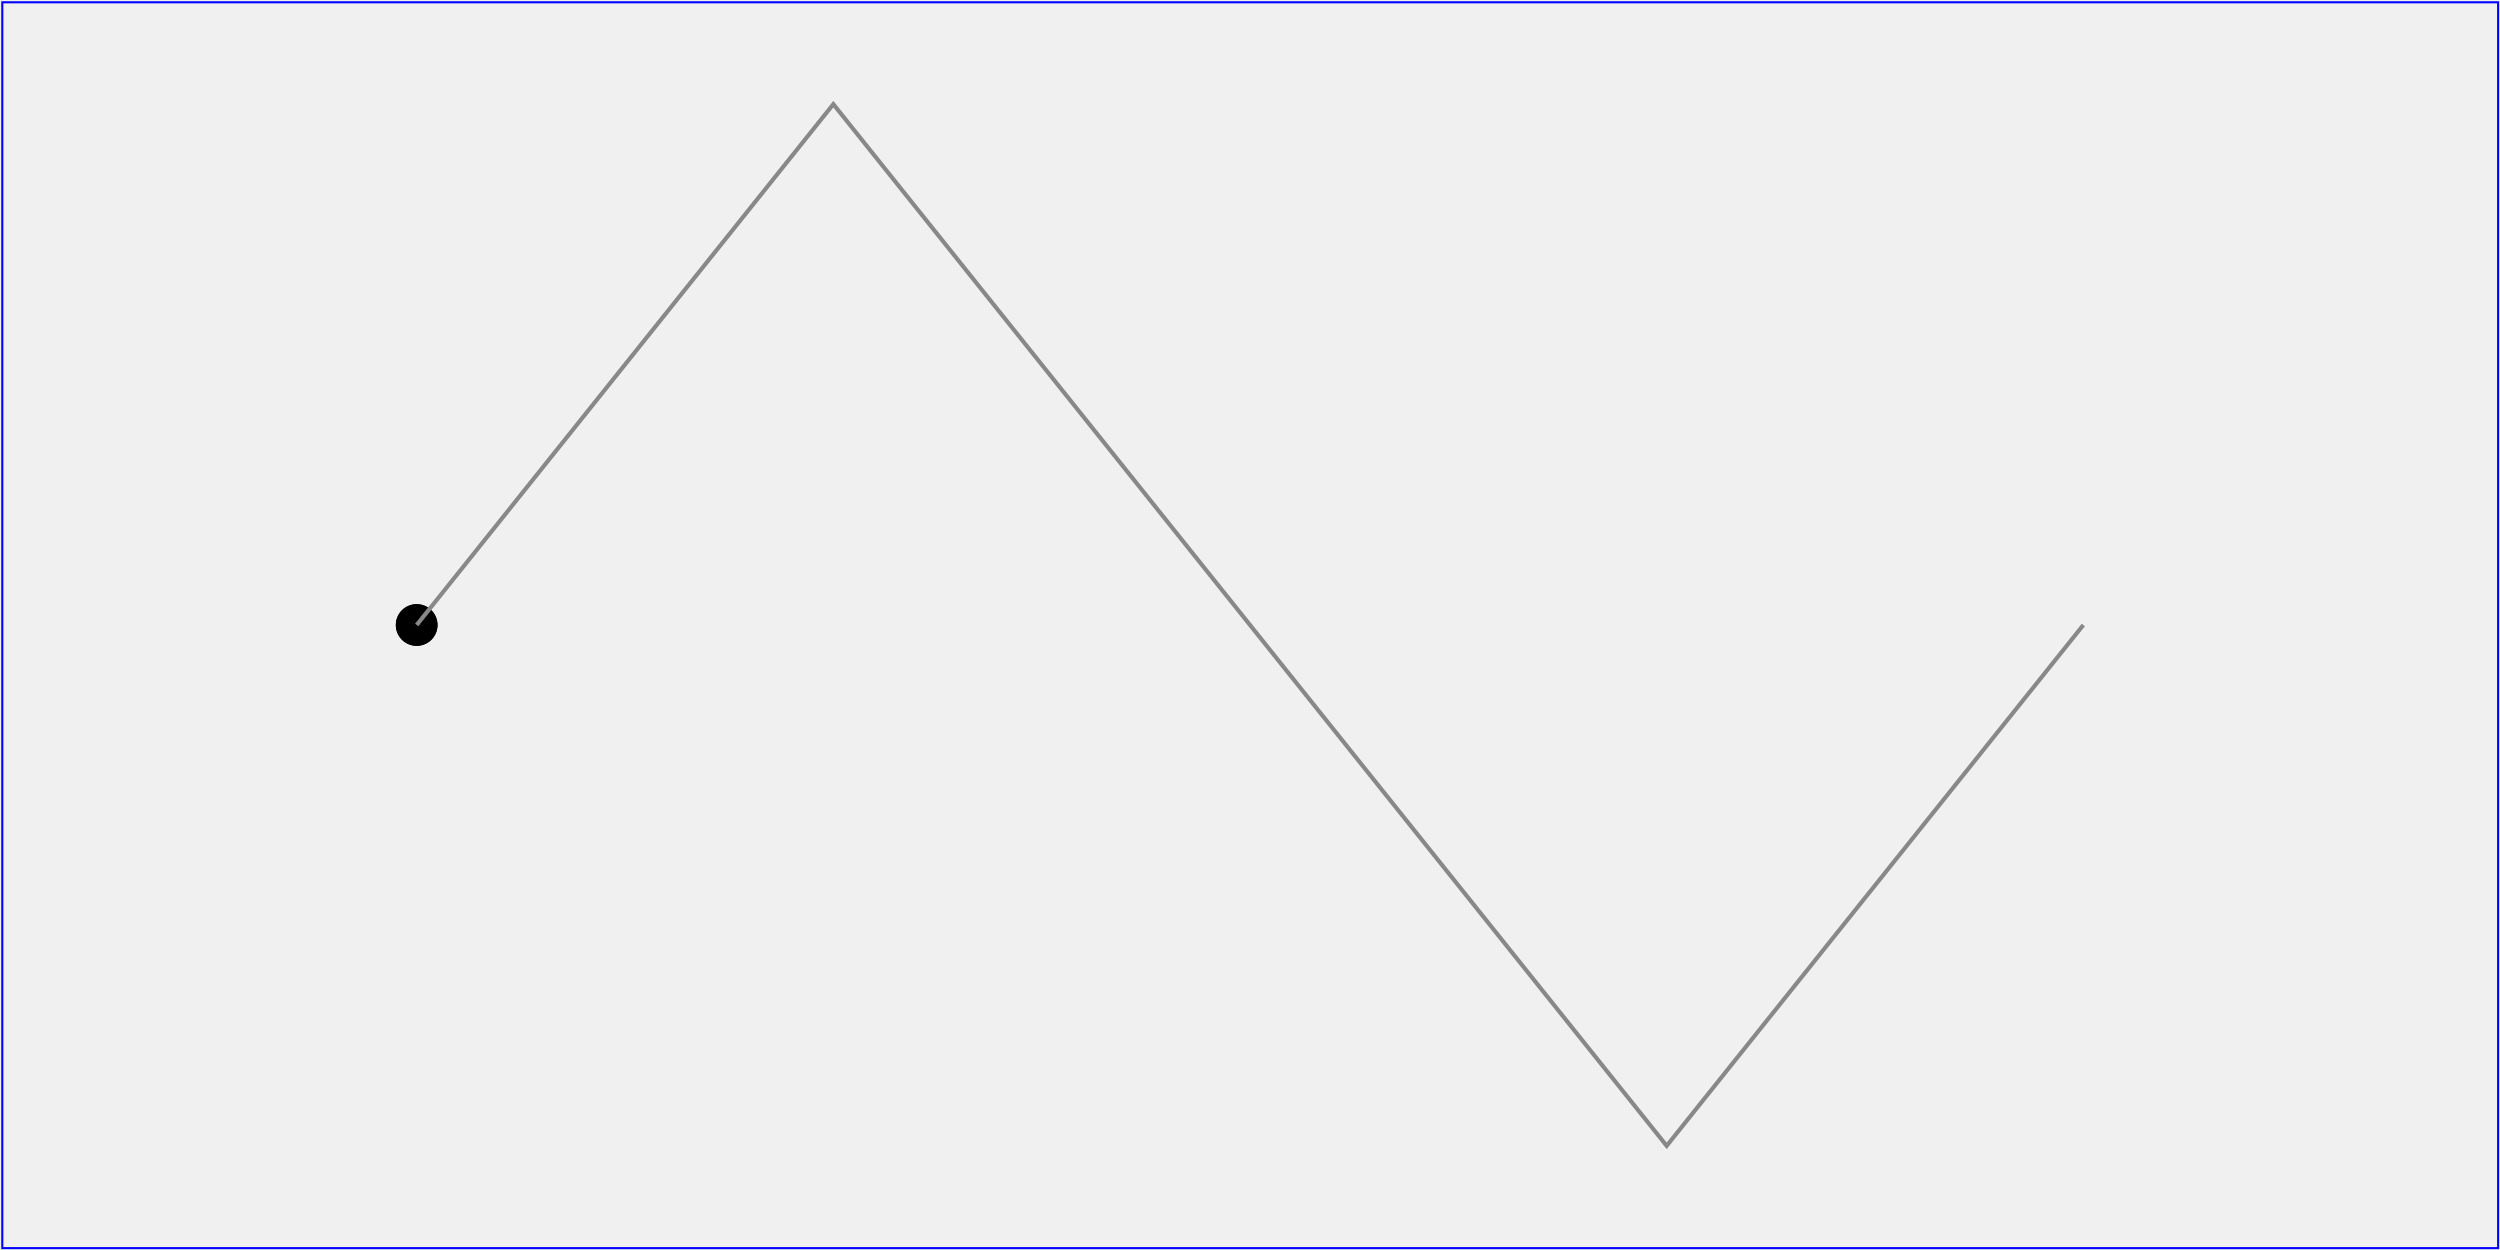
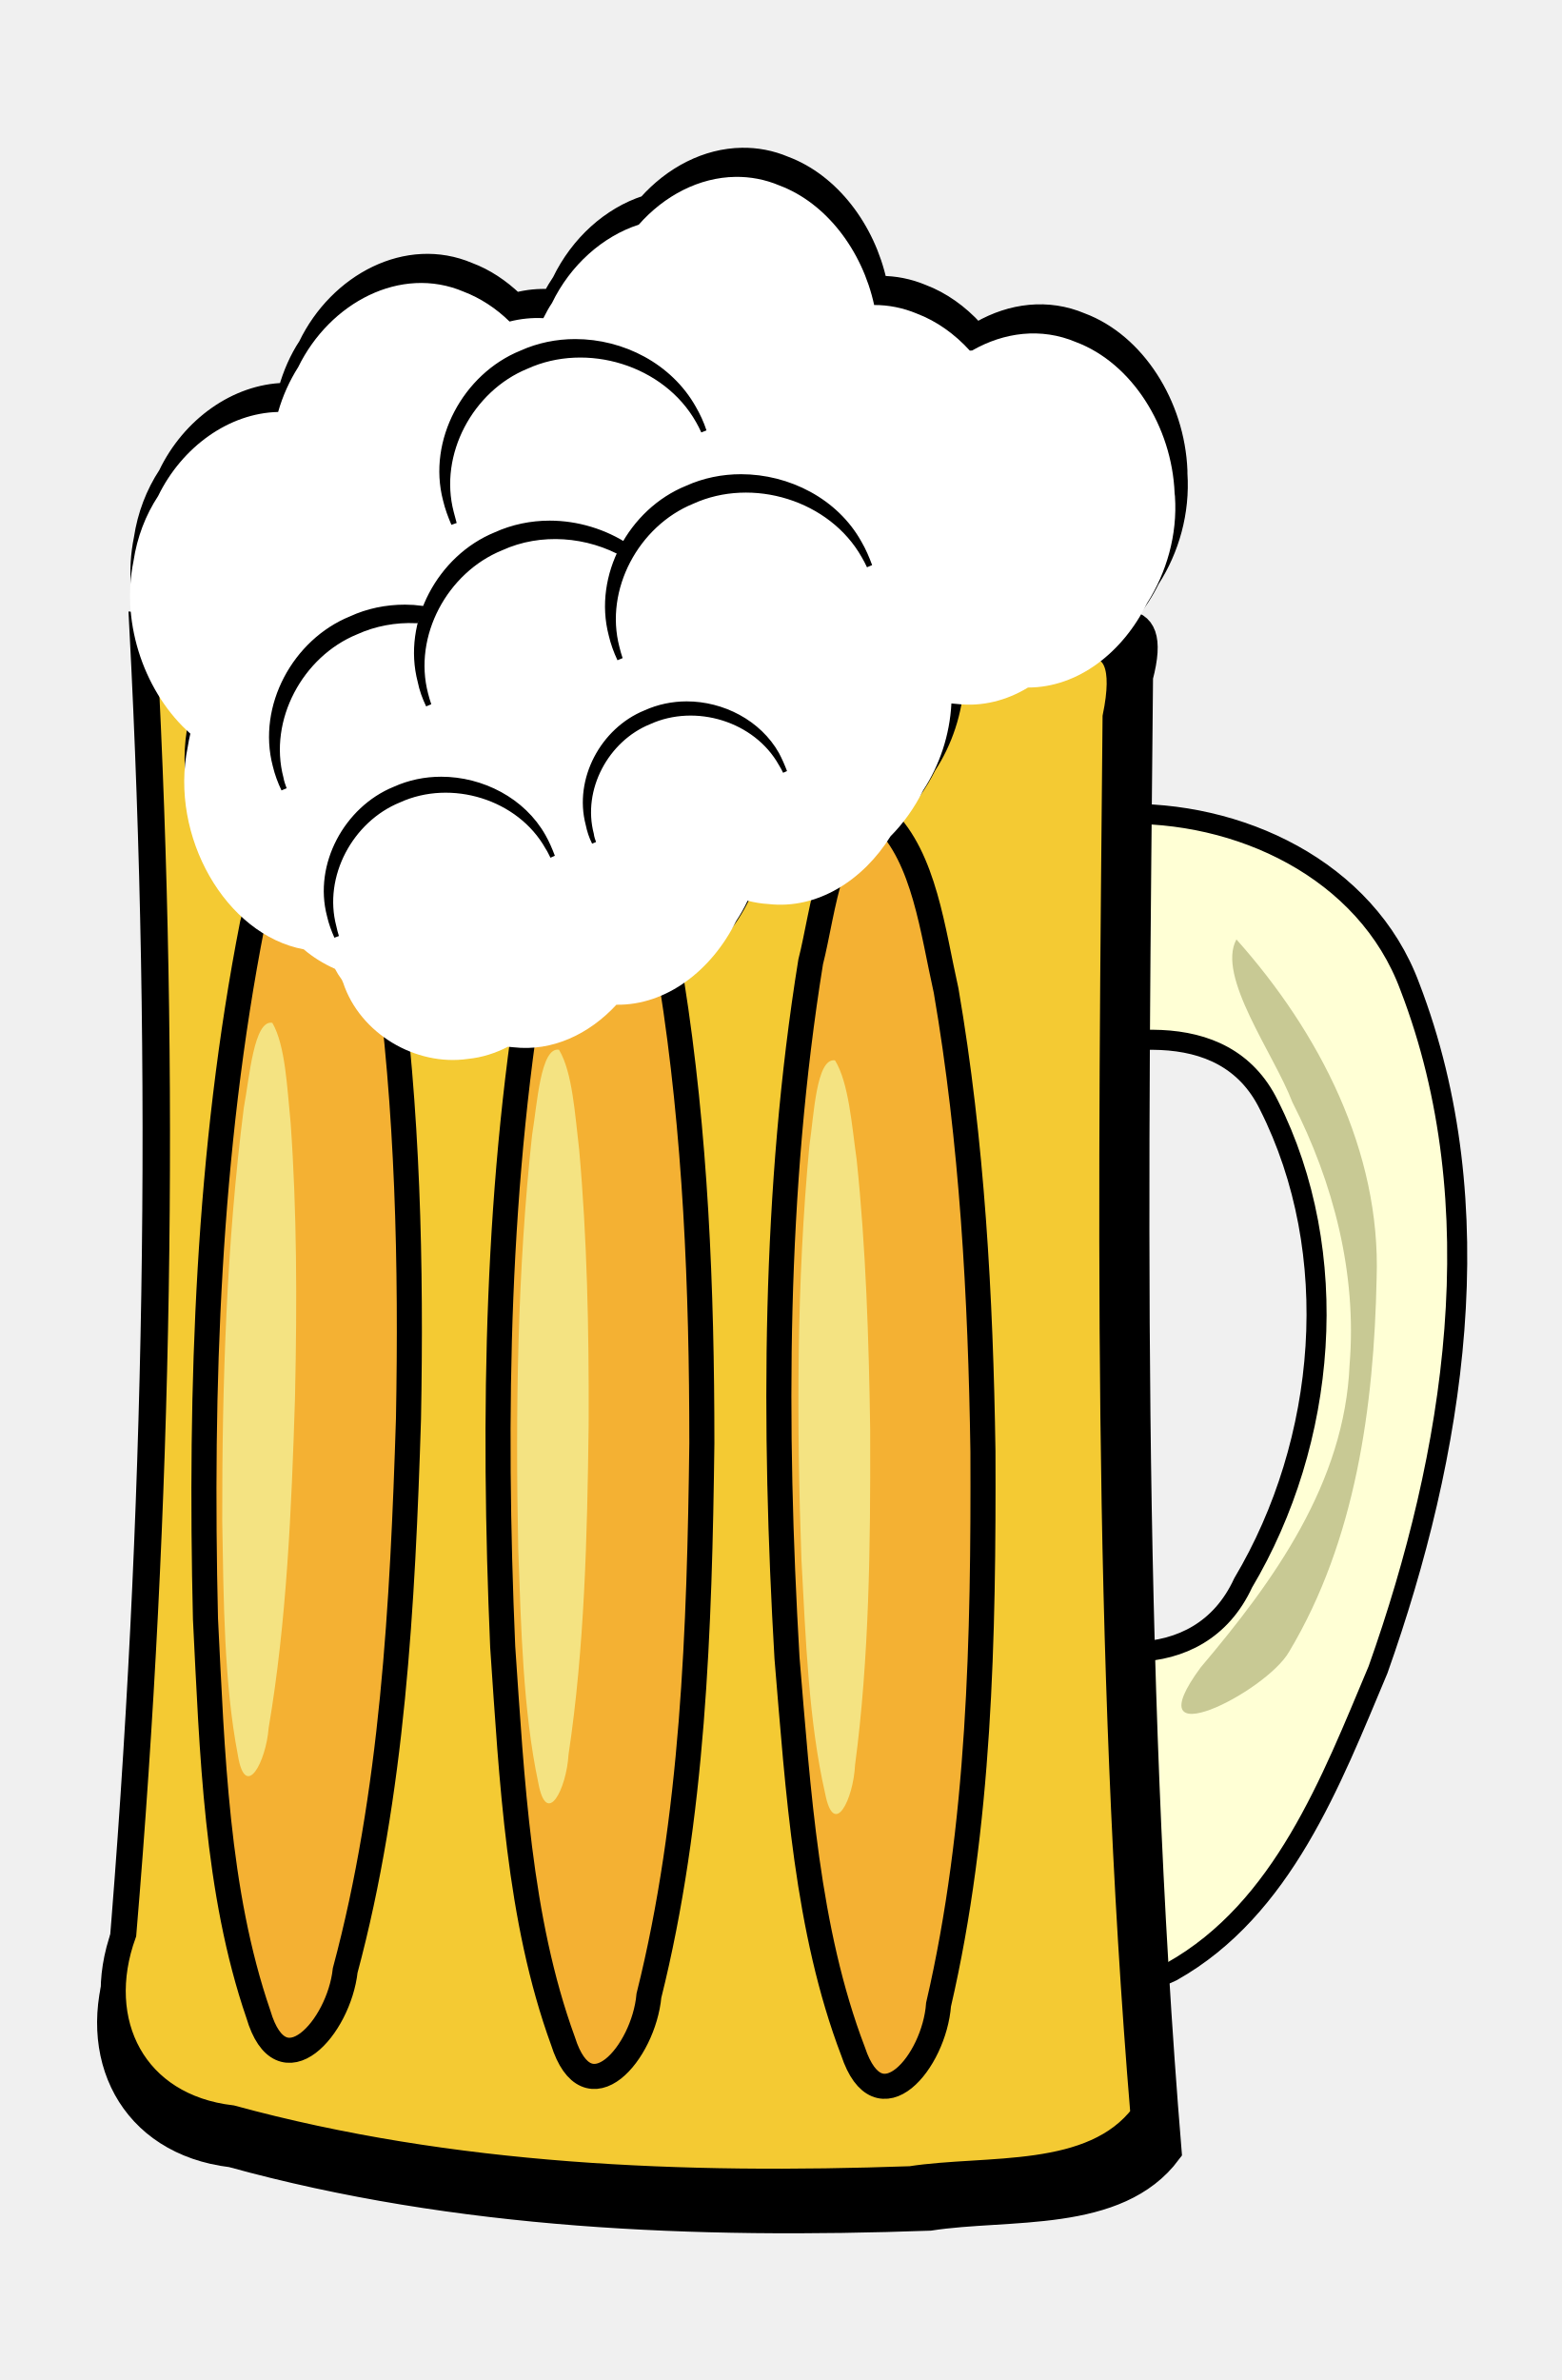
- <svg xmlns="http://www.w3.org/2000/svg" width="12cm" height="6cm" viewBox="0 0 1200 600" version="1.1">
-   <rect x="1.1" y="1.1" width="1198" height="598" fill="none" stroke="blue" stroke-width="1" />
-   <circle cx="200" cy="300" r="10" />
-   <circle cx="200" cy="300" r="10" />
-   <path d="M200,300 L400,50 L600,300 L800,550 L1000,300" fill="none" stroke="#888888" stroke-width="2" />
+ <svg xmlns="http://www.w3.org/2000/svg" id="svg4954" viewBox="0 0 416 634" version="1.0">
+   <g id="g3958" transform="matrix(.87588 0 0 .87588 -545.76 -241.25)">
+     <g id="g3207" transform="translate(450.16 178.08)" fill-rule="evenodd">
+       <path d="m438.17 353.33c-31.14 0.48-39.21 40.77-18.54 60.02 15.49 22.33 44.71 13.93 66.15 7.29 23.84-7.57 59.33-15.3 73.1 12.73 22.78 45.11 17.73 102.48-7.8 145.41-13.45 29.13-49.13 23.65-71.47 9.32-19.92-9.07-47.8-29.58-67.13-8.61-25.7 24.96-17.62 72.19 13.59 88.9 29.33 20.23 66.85 45.84 103.41 28.51 33.69-19 48.38-57.87 62.63-91.72 23.31-65.75 35.39-140.93 9.66-207.78-13.26-35.74-52.19-53.75-88.53-52.46-25.28-0.39-50.17 4.71-75.07 8.39z" id="path3209" stroke="#000" stroke-width="6.1" fill="#ffffd5" />
+       <path d="m566.06 432.58c-5.62-14.74-23.16-38.3-17.02-49.51 25.12 28.16 43.98 64.45 42.64 103.1-0.79 38.86-6.37 79.75-26.62 113.54-6.98 12.3-47.71 32.97-26.89 4.76 22.31-26.34 43.79-56.17 45.29-92.08 2.27-27.61-4.88-55.31-17.4-79.81z" id="path3211" fill="#c8c994" />
+     </g>
+     <g id="g3213" transform="translate(-186.21 35.467)">
+       <path d="m852.56 430.21c91.97 6.78 185.54 22.29 277.14 4.55 16.4-4.76 32.8-13.11 26.4 11.1-1.4 149.5-3.6 299.34 8.7 448.49-15.6 21.02-48.7 16.39-72.7 20.11-71.1 2.54-143.49-0.27-212.33-19.27-30.66-3.66-43.66-30.36-33.68-58.21 11.29-135.2 13.59-271.28 6.47-406.77z" id="path3215" stroke-width="7.882" stroke="#000" fill-rule="evenodd" />
+       <g>
+         <path d="m1130.5 873.56c-52.1 33.12-264.71 8.68-266.1-29.95-0.87-67.36 1.69-286.02 13.43-351.83-20.05-53.98 156.77-6.89 258.67-22.46-42.6 66.06 19.8 264.83-6 404.24z" id="path3217" fill="#f4b133" />
+         <g>
+           <path d="m1140.3 436.25c-4.4 0.04-10.2 1.86-17.4 4.97-89.1 17.07-180.16 2.15-269.65-4.37 6.94 130.31 4.69 261.18-6.28 391.21-9.8 27 3.2 52.56 32.78 56 67.02 18.28 137.45 20.98 206.55 18.54 23.3-3.6 55.4 0.92 70.7-19.35-11.8-141.39-9.8-283.45-8.5-425.19 3.2-15.58 0.2-21.89-8.2-21.81zm-231.83 41.85c0.47 0.01 0.97 0.05 1.47 0.12 11.84 12.38 13.6 34.56 17.06 52.91 6.39 46.16 7.44 93.46 6.56 140.4-1.78 56.41-4.8 113.98-19.25 167.72-1.91 17.36-19.4 37.07-26.4 13.35-12.85-37.37-14.05-79.74-16.1-120.29-1.69-70.67 0.74-142.42 14.28-211.34 4.45-14.99 7.61-43.2 22.38-42.87zm85.62 7.81c0.48 0 0.97 0.03 1.47 0.09 12.04 12.15 14.24 34.32 18.04 52.6 7.3 46.03 9.2 93.32 9.2 140.28-0.7 56.42-2.6 114.03-16.1 168.03-1.6 17.39-18.69 37.4-26.14 13.81-13.54-37.12-15.54-79.41-18.34-119.91-3.02-70.62-1.94-142.43 10.31-211.59 4.17-15.07 6.8-43.36 21.56-43.31zm82.71 2.97c0.5-0.01 0.9 0.04 1.4 0.09 12.3 11.97 14.8 34.06 18.9 52.28 7.9 45.93 10.5 93.18 11.2 140.13 0.2 56.43-0.9 114.05-13.5 168.25-1.3 17.41-18.2 37.72-26 14.25-14.1-36.92-16.7-79.21-20.1-119.66-4.1-70.57-4-142.38 7.2-211.72 3.9-15.13 6.1-43.45 20.9-43.62z" id="path3219" fill-rule="evenodd" stroke="#000" stroke-width="7.625" fill="#f4ca33" />
+           <g>
+             <path d="m899.03 665.54c-1.05 33.54-2.53 67.78-8 99.93-0.79 10.34-7.07 22.32-9.36 8.34-4.23-22-4.34-47.14-4.76-71.19-0.07-41.95 1.31-84.63 6.57-125.78 1.73-9.27 3.07-26.83 8.67-25.79 4.02 6.96 4.49 19.87 5.57 30.5 1.91 26.89 1.95 54.56 1.35 82.04" id="path3221" fill="#f4e382" />
+             <g>
+               <path d="m988.36 673.57c-0.41 33.55-1.25 67.81-6.12 100.06-0.6 10.35-6.65 22.45-9.2 8.51-4.64-21.91-5.22-47.04-6.09-71.08-0.87-41.95-0.28-84.64 4.21-125.89 1.55-9.29 2.56-26.88 8.18-25.94 4.14 6.88 4.86 19.78 6.14 30.39 2.41 26.84 2.98 54.52 2.89 81.99" id="path3223" fill="#f4e382" />
+               <g>
+                 <path d="m1074 676.65c0.1 33.55-0.3 67.82-4.6 100.14-0.5 10.36-6.4 22.55-9.1 8.65-5-21.84-5.9-46.96-7.2-70.99-1.5-41.93-1.5-84.63 2.4-125.93 1.4-9.32 2.1-26.92 7.8-26.06 4.2 6.82 5.1 19.71 6.6 30.29 2.8 26.81 3.7 54.47 4.1 81.95" id="path3225" fill="#f4e382" />
+               </g>
+             </g>
+           </g>
+         </g>
+       </g>
+     </g>
+     <g id="g3227" transform="translate(-341.4 176.73)">
+       <path d="m1190.2 145.54c-11 0.15-21.6 5.67-29.5 14.53-11 3.57-20.7 12.28-26.3 23.84-1 1.47-1.9 2.98-2.7 4.56v0.04c-3.5-0.18-6.9 0.18-10.2 1.03-4.2-4.01-8.9-7.16-14.1-9.1-19.1-8.11-40.7 3.31-50.2 22.97-2.7 4.1-4.7 8.7-6.1 13.63-14.9 0.35-29.3 10.55-36.5 25.59-3.8 5.77-6.4 12.5-7.5 19.81-4 19.48 3.8 40.5 17.3 52.41-0.4 1.34-0.6 2.68-0.8 4.06-5.6 27.07 11.5 57.13 35.3 61.56 2.8 2.38 6 4.39 9.4 5.94 0.7 1.15 1.4 2.27 2.2 3.35 0.1 0.32 0.3 0.64 0.4 0.96 5.1 15.34 22 25.41 38 23.07 4.2-0.42 8.3-1.72 12.1-3.69 0.5 0.06 1.1 0.13 1.7 0.16 11.8 1.35 22.9-3.97 31.3-12.94 15.2 0.21 29.1-10.47 36.5-25.44 1.2-1.97 2.4-4.03 3.4-6.19 2.1 0.53 4.2 0.86 6.3 0.97 14.9 1.71 28.8-7.13 37.2-20.59 3.9-3.92 7.3-8.67 9.9-13.94 5-7.63 8.1-16.82 8.6-26.44 0.6 0.06 1.1 0.13 1.7 0.16 7.7 0.88 15.1-1.06 21.6-5 15.1 0.01 28.8-10.64 36.1-25.47 6-9.28 9.3-20.84 8.5-32.69v-0.87c-0.8-20.42-13.1-39.7-30-46.03-10.6-4.49-21.9-2.99-31.6 2.56-0.2 0-0.5 0.02-0.7 0.03-4.6-5.04-10.1-8.98-16.1-11.25-4.3-1.8-8.7-2.63-13-2.62-3.6-16.58-14.6-31.03-28.8-36.35-4.4-1.86-8.9-2.69-13.4-2.62z" id="path3229" stroke="#000" stroke-width="3.783" />
+       <path d="m1188.2 152.5c-11 0.15-21.6 5.68-29.4 14.53-11 3.57-20.8 12.28-26.4 23.84-1 1.47-1.8 2.98-2.6 4.57-0.1 0.01-0.1 0.02-0.1 0.03-3.4-0.18-6.9 0.19-10.2 1.03-4.1-4.02-8.9-7.16-14-9.1-19.1-8.1-40.7 3.33-50.3 22.97-2.6 4.11-4.7 8.69-6.1 13.63-14.9 0.35-29.2 10.56-36.5 25.56-3.8 5.78-6.4 12.51-7.5 19.84-4 19.49 3.8 40.53 17.3 52.44-0.3 1.33-0.6 2.69-0.8 4.06-5.6 27.08 11.5 57.1 35.3 61.54 2.8 2.39 6 4.37 9.5 5.93 0.6 1.14 1.3 2.27 2.1 3.35 0.1 0.31 0.3 0.62 0.4 0.93 5.1 15.36 22 25.44 38 23.1 4.2-0.42 8.3-1.72 12.1-3.69 0.6 0.06 1.1 0.13 1.7 0.16 11.8 1.35 23-3.97 31.3-12.94 15.2 0.22 29-10.46 36.4-25.41 1.3-1.97 2.5-4.05 3.5-6.22 2.1 0.53 4.2 0.89 6.3 1 14.9 1.71 28.8-7.16 37.2-20.62 3.9-3.92 7.3-8.67 9.9-13.94 5-7.63 8.1-16.81 8.6-26.44 0.6 0.06 1.1 0.13 1.7 0.16 7.7 0.88 15.1-1.06 21.6-5 15.2 0.01 28.9-10.72 36.2-25.62 5.9-9.26 9.3-20.76 8.5-32.54l-0.1-0.87c-0.8-20.42-13.1-39.69-30-46.03-10.6-4.49-21.9-2.99-31.6 2.56-0.2 0.01-0.5 0.02-0.7 0.03-4.6-5.05-10.1-8.98-16.1-11.25-4.3-1.8-8.7-2.63-13-2.62-3.6-16.58-14.6-31.03-28.8-36.35-4.4-1.86-8.9-2.68-13.4-2.62z" id="path3231" fill="#fff" />
+       <g id="g3233" stroke="#000" transform="translate(-190.01 -191.01)">
+         <path d="m1288.7 526.68c-4.9 0-9.7 0.99-14.2 3.03-14.6 5.97-23.9 23.01-19.8 38.5 0.5 2.23 1.3 4.38 2.2 6.4-0.3-0.98-0.6-2-0.8-3.03-4.1-15.48 5.1-32.52 19.8-38.5 15.9-7.25 36.6-0.99 45.2 14.38 0.6 0.9 1 1.83 1.5 2.78-0.8-2.14-1.7-4.21-2.8-6.16-6.2-11.04-18.7-17.4-31.1-17.4z" id="path3235" stroke-width="1.468" />
+         <path d="m1329.5 393.69c-5.6 0-11.2 1.11-16.4 3.47-17 6.91-27.7 26.65-23 44.56 0.6 2.54 1.5 4.97 2.5 7.28-0.3-1.1-0.6-2.22-0.9-3.37-4.7-17.91 6-37.63 22.9-44.54 18.4-8.38 42.4-1.15 52.4 16.63 0.6 1.02 1.1 2.08 1.6 3.16-0.8-2.46-1.9-4.83-3.2-7.07-7.2-12.77-21.5-20.12-35.9-20.12z" id="path3237" stroke-width="1.698" />
+         <path d="m1321.7 448.91c-5.6 0-11.2 1.14-16.4 3.5-16.9 6.91-27.6 26.62-22.9 44.53 0.5 2.53 1.4 4.95 2.5 7.25-0.4-1.1-0.7-2.21-1-3.35-4.7-17.9 6-37.62 23-44.53 12-5.5 26.5-4.31 37.8 2.19 0.3-0.8 0.5-1.59 0.8-2.38-7-4.66-15.4-7.21-23.8-7.21z" id="path3239" stroke-width="1.698" />
+         <path d="m1379.9 434.79c-5.6 0-11.2 1.11-16.4 3.47-17 6.91-27.7 26.62-23 44.53 0.6 2.57 1.5 5.04 2.6 7.37-0.4-1.12-0.7-2.3-1-3.47-4.7-17.9 6-37.62 22.9-44.53 18.4-8.39 42.4-1.12 52.4 16.66 0.6 1 1.1 2.02 1.6 3.06-0.9-2.43-1.9-4.78-3.2-7-7.1-12.78-21.5-20.09-35.9-20.09z" id="path3241" stroke-width="1.698" />
+         <path d="m1363.4 503.68c-4.3 0-8.6 0.88-12.6 2.69-13 5.28-21.1 20.36-17.5 34.06 0.4 1.95 1 3.82 1.9 5.59-0.3-0.84-0.6-1.71-0.7-2.59-3.6-13.7 4.5-28.78 17.5-34.06 14.1-6.42 32.4-0.89 40 12.71 0.5 0.78 0.9 1.57 1.3 2.38-0.7-1.86-1.5-3.67-2.4-5.38-5.5-9.77-16.6-15.4-27.5-15.4z" id="path3243" stroke-width="1.299" />
+         <path d="m1277.7 474.46c-5.7 0-11.3 1.14-16.4 3.5-17 6.91-27.7 26.62-23 44.53 0.6 2.53 1.5 4.95 2.6 7.25-0.4-1.1-0.8-2.2-1-3.35-4.7-17.9 6-37.62 22.9-44.53 5.7-2.6 12-3.72 18.2-3.47 0.6-1.23 1.2-2.42 1.9-3.59-1.7-0.22-3.5-0.34-5.2-0.34z" id="path3245" stroke-width="1.698" />
+       </g>
+     </g>
+   </g>
</svg>
